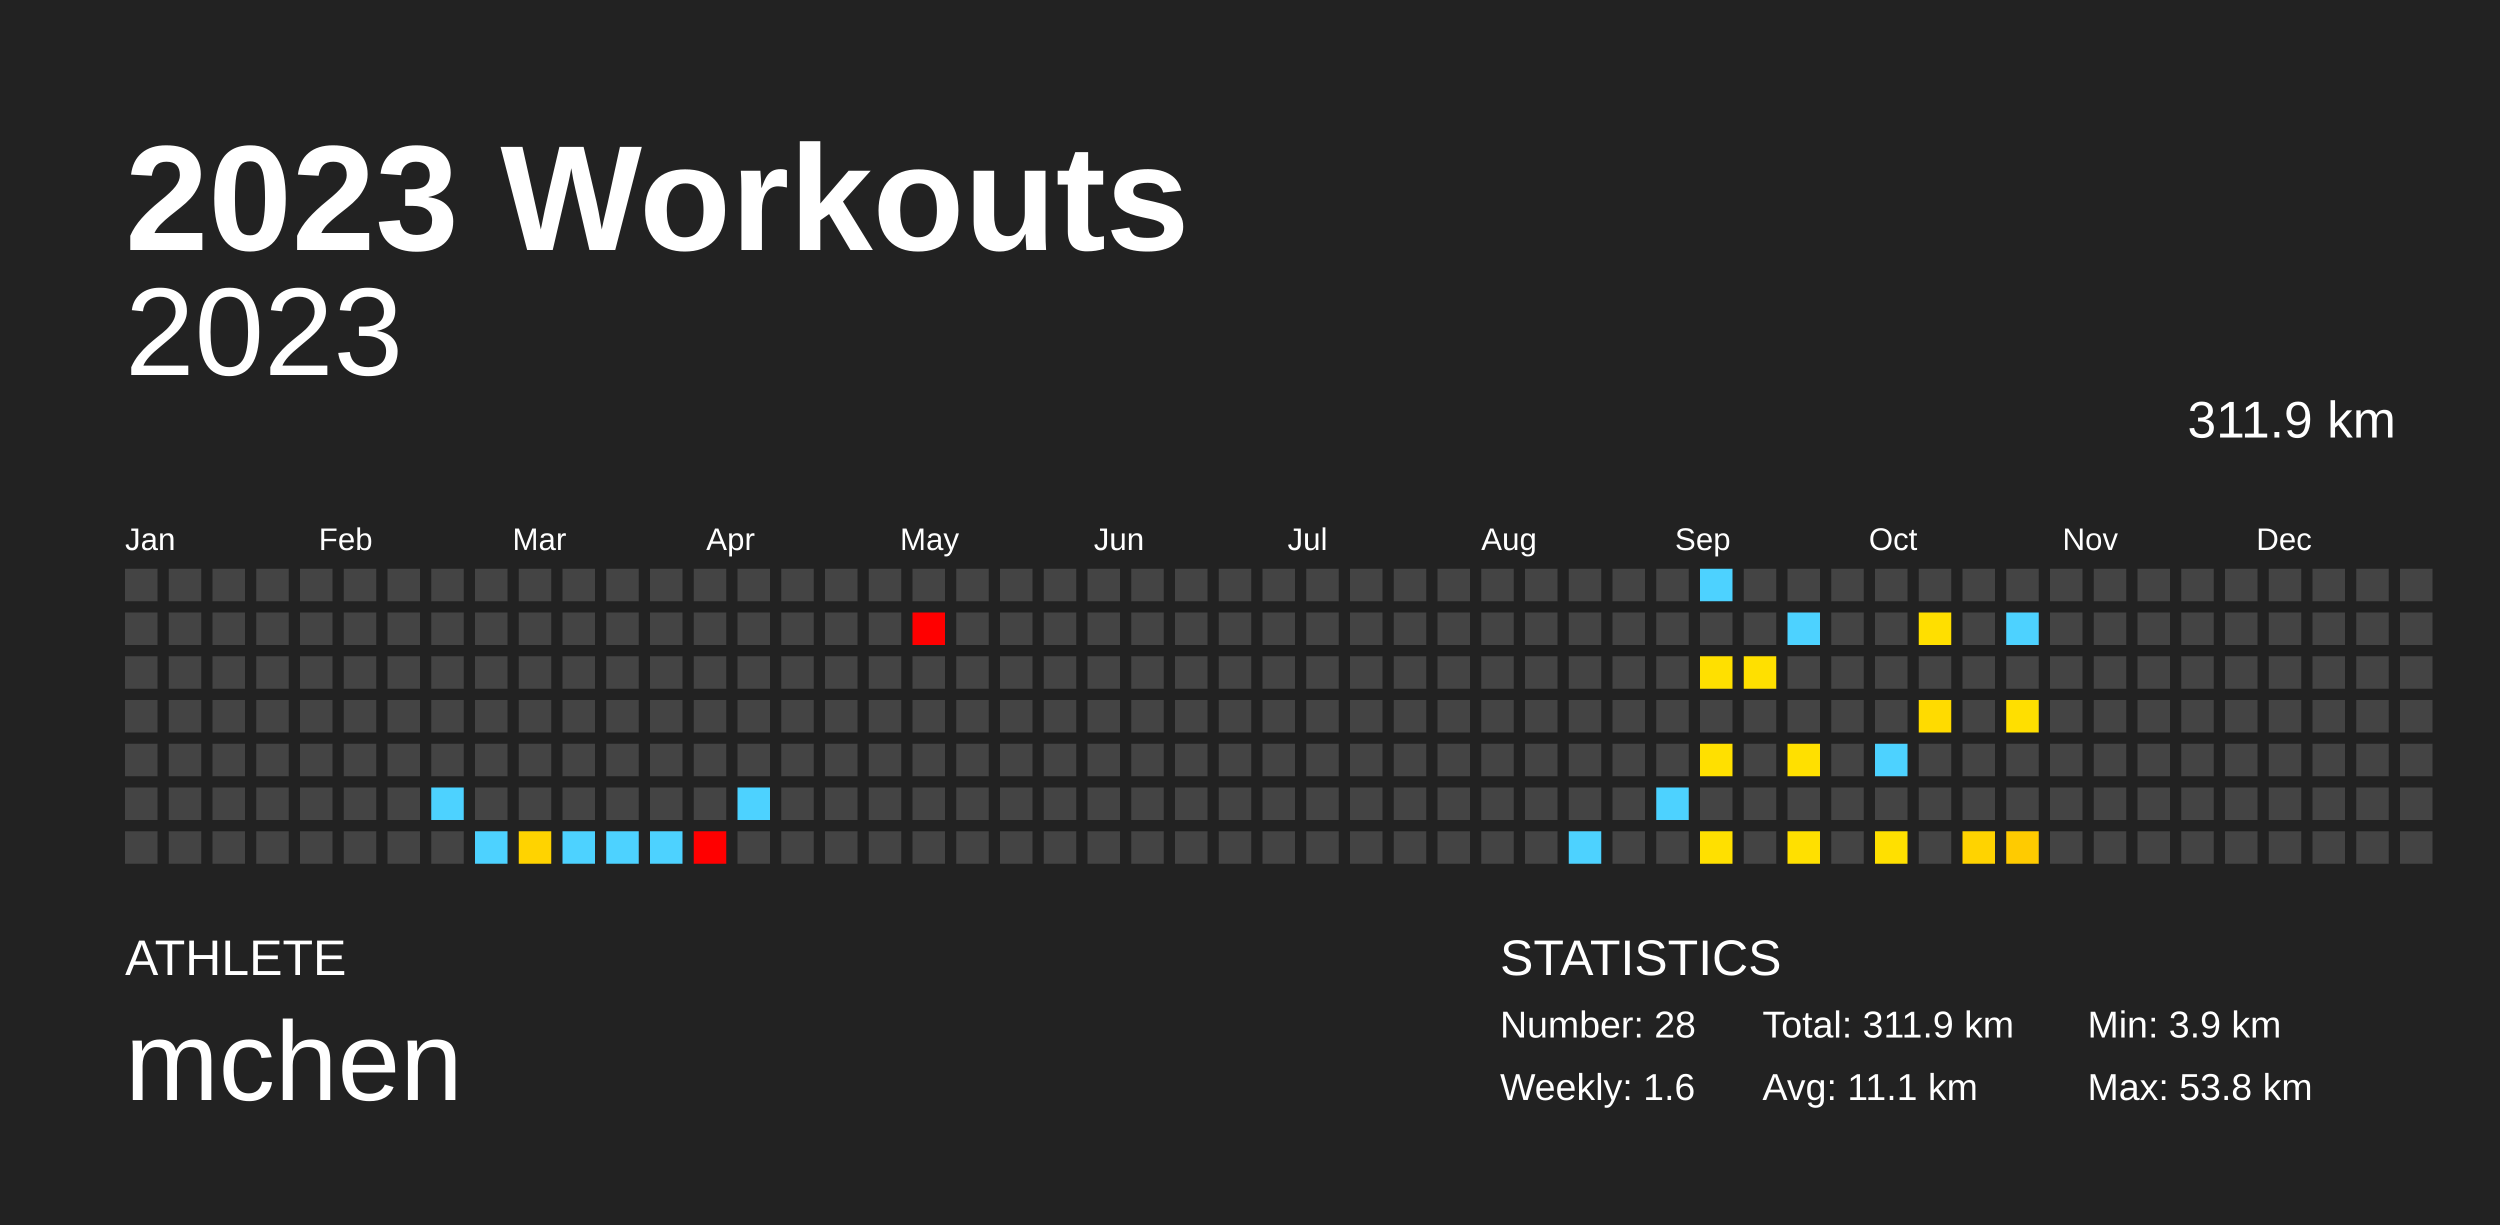
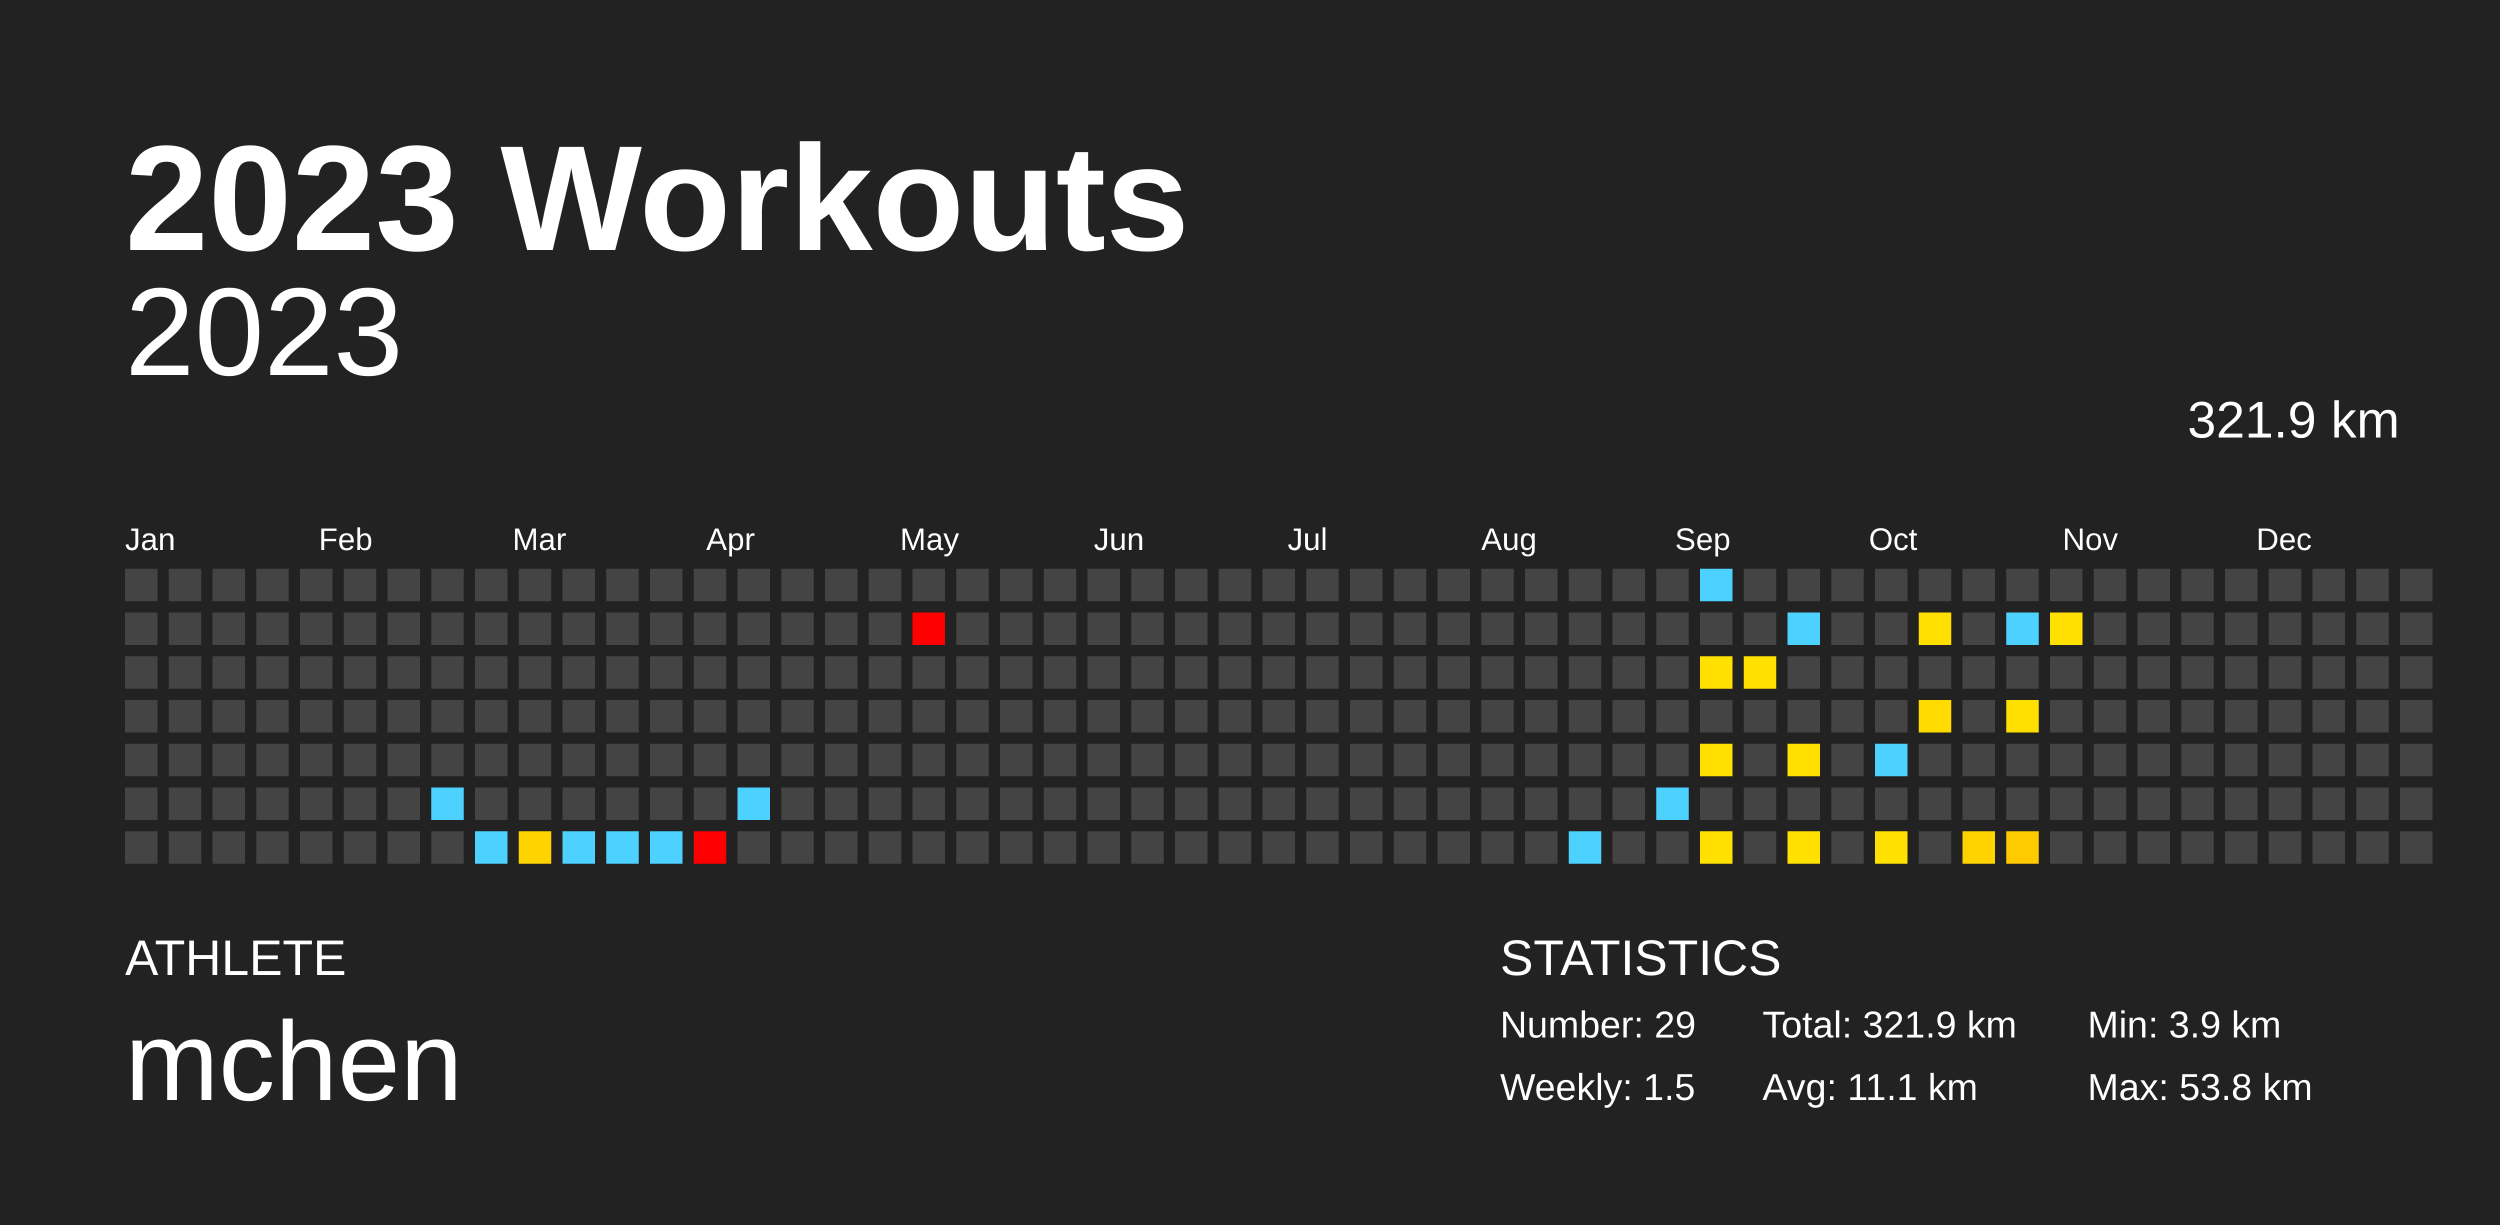
<svg xmlns="http://www.w3.org/2000/svg" baseProfile="full" height="98mm" version="1.1" viewBox="0,0,200,98" width="200mm">
  <defs />
  <rect fill="#222222" height="98" width="200" x="0" y="0" />
  <text fill="#FFFFFF" style="font-size:12px; font-family:Arial; font-weight:bold;" x="10" y="20">2023 Workouts</text>
  <text fill="#FFFFFF" style="font-size:4px; font-family:Arial" x="10" y="78">ATHLETE</text>
  <text fill="#FFFFFF" style="font-size:9px; font-family:Arial" x="10" y="88">mchen</text>
  <text fill="#FFFFFF" style="font-size:4px; font-family:Arial" x="120" y="78">STATISTICS</text>
-   <text fill="#FFFFFF" style="font-size:3px; font-family:Arial" x="120" y="83">Number: 28</text>
-   <text fill="#FFFFFF" style="font-size:3px; font-family:Arial" x="120" y="88">Weekly: 1.6</text>
-   <text fill="#FFFFFF" style="font-size:3px; font-family:Arial" x="141" y="83">Total: 311.9 km</text>
+   <text fill="#FFFFFF" style="font-size:3px; font-family:Arial" x="120" y="83">Number: 29</text>
+   <text fill="#FFFFFF" style="font-size:3px; font-family:Arial" x="120" y="88">Weekly: 1.5</text>
+   <text fill="#FFFFFF" style="font-size:3px; font-family:Arial" x="141" y="83">Total: 321.9 km</text>
  <text fill="#FFFFFF" style="font-size:3px; font-family:Arial" x="141" y="88">Avg: 11.1 km</text>
  <text fill="#FFFFFF" style="font-size:3px; font-family:Arial" x="167" y="83">Min: 3.9 km</text>
  <text fill="#FFFFFF" style="font-size:3px; font-family:Arial" x="167" y="88">Max: 53.8 km</text>
  <text alignment-baseline="hanging" fill="#FFFFFF" style="font-size:10.0px; font-family:Arial;" x="10" y="30">2023</text>
-   <text alignment-baseline="hanging" fill="#FFFFFF" style="font-size:4.125px; font-family:Arial;" x="175" y="35">311.9 km</text>
+   <text alignment-baseline="hanging" fill="#FFFFFF" style="font-size:4.125px; font-family:Arial;" x="175" y="35">321.9 km</text>
  <text fill="#FFFFFF" style="font-size:2.5px; font-family:Arial" x="10.0" y="44">Jan</text>
  <text fill="#FFFFFF" style="font-size:2.5px; font-family:Arial" x="25.5" y="44">Feb</text>
  <text fill="#FFFFFF" style="font-size:2.5px; font-family:Arial" x="41.0" y="44">Mar</text>
  <text fill="#FFFFFF" style="font-size:2.5px; font-family:Arial" x="56.5" y="44">Apr</text>
  <text fill="#FFFFFF" style="font-size:2.5px; font-family:Arial" x="72.0" y="44">May</text>
  <text fill="#FFFFFF" style="font-size:2.5px; font-family:Arial" x="87.5" y="44">Jun</text>
  <text fill="#FFFFFF" style="font-size:2.5px; font-family:Arial" x="103.0" y="44">Jul</text>
  <text fill="#FFFFFF" style="font-size:2.5px; font-family:Arial" x="118.5" y="44">Aug</text>
  <text fill="#FFFFFF" style="font-size:2.5px; font-family:Arial" x="134.0" y="44">Sep</text>
  <text fill="#FFFFFF" style="font-size:2.5px; font-family:Arial" x="149.5" y="44">Oct</text>
  <text fill="#FFFFFF" style="font-size:2.5px; font-family:Arial" x="165.0" y="44">Nov</text>
  <text fill="#FFFFFF" style="font-size:2.5px; font-family:Arial" x="180.5" y="44">Dec</text>
  <rect fill="#444444" height="2.6" width="2.6" x="10.0" y="45.5" />
  <rect fill="#444444" height="2.6" width="2.6" x="10.0" y="49.0" />
  <rect fill="#444444" height="2.6" width="2.6" x="10.0" y="52.5" />
  <rect fill="#444444" height="2.6" width="2.6" x="10.0" y="56.0" />
  <rect fill="#444444" height="2.6" width="2.6" x="10.0" y="59.5" />
  <rect fill="#444444" height="2.6" width="2.6" x="10.0" y="63.0" />
  <rect fill="#444444" height="2.6" width="2.6" x="10.0" y="66.5" />
  <rect fill="#444444" height="2.6" width="2.6" x="13.5" y="45.5" />
  <rect fill="#444444" height="2.6" width="2.6" x="13.5" y="49.0" />
  <rect fill="#444444" height="2.6" width="2.6" x="13.5" y="52.5" />
  <rect fill="#444444" height="2.6" width="2.6" x="13.5" y="56.0" />
  <rect fill="#444444" height="2.6" width="2.6" x="13.5" y="59.5" />
  <rect fill="#444444" height="2.6" width="2.6" x="13.5" y="63.0" />
  <rect fill="#444444" height="2.6" width="2.6" x="13.5" y="66.5" />
  <rect fill="#444444" height="2.6" width="2.6" x="17.0" y="45.5" />
  <rect fill="#444444" height="2.6" width="2.6" x="17.0" y="49.0" />
  <rect fill="#444444" height="2.6" width="2.6" x="17.0" y="52.5" />
  <rect fill="#444444" height="2.6" width="2.6" x="17.0" y="56.0" />
  <rect fill="#444444" height="2.6" width="2.6" x="17.0" y="59.5" />
  <rect fill="#444444" height="2.6" width="2.6" x="17.0" y="63.0" />
  <rect fill="#444444" height="2.6" width="2.6" x="17.0" y="66.5" />
  <rect fill="#444444" height="2.6" width="2.6" x="20.5" y="45.5" />
  <rect fill="#444444" height="2.6" width="2.6" x="20.5" y="49.0" />
  <rect fill="#444444" height="2.6" width="2.6" x="20.5" y="52.5" />
  <rect fill="#444444" height="2.6" width="2.6" x="20.5" y="56.0" />
  <rect fill="#444444" height="2.6" width="2.6" x="20.5" y="59.5" />
  <rect fill="#444444" height="2.6" width="2.6" x="20.5" y="63.0" />
  <rect fill="#444444" height="2.6" width="2.6" x="20.5" y="66.5" />
  <rect fill="#444444" height="2.6" width="2.6" x="24.0" y="45.5" />
  <rect fill="#444444" height="2.6" width="2.6" x="24.0" y="49.0" />
  <rect fill="#444444" height="2.6" width="2.6" x="24.0" y="52.5" />
  <rect fill="#444444" height="2.6" width="2.6" x="24.0" y="56.0" />
  <rect fill="#444444" height="2.6" width="2.6" x="24.0" y="59.5" />
  <rect fill="#444444" height="2.6" width="2.6" x="24.0" y="63.0" />
  <rect fill="#444444" height="2.6" width="2.6" x="24.0" y="66.5" />
  <rect fill="#444444" height="2.6" width="2.6" x="27.5" y="45.5" />
  <rect fill="#444444" height="2.6" width="2.6" x="27.5" y="49.0" />
  <rect fill="#444444" height="2.6" width="2.6" x="27.5" y="52.5" />
  <rect fill="#444444" height="2.6" width="2.6" x="27.5" y="56.0" />
  <rect fill="#444444" height="2.6" width="2.6" x="27.5" y="59.5" />
  <rect fill="#444444" height="2.6" width="2.6" x="27.5" y="63.0" />
  <rect fill="#444444" height="2.6" width="2.6" x="27.5" y="66.5" />
  <rect fill="#444444" height="2.6" width="2.6" x="31.0" y="45.5" />
  <rect fill="#444444" height="2.6" width="2.6" x="31.0" y="49.0" />
  <rect fill="#444444" height="2.6" width="2.6" x="31.0" y="52.5" />
  <rect fill="#444444" height="2.6" width="2.6" x="31.0" y="56.0" />
  <rect fill="#444444" height="2.6" width="2.6" x="31.0" y="59.5" />
  <rect fill="#444444" height="2.6" width="2.6" x="31.0" y="63.0" />
  <rect fill="#444444" height="2.6" width="2.6" x="31.0" y="66.5" />
  <rect fill="#444444" height="2.6" width="2.6" x="34.5" y="45.5" />
  <rect fill="#444444" height="2.6" width="2.6" x="34.5" y="49.0" />
  <rect fill="#444444" height="2.6" width="2.6" x="34.5" y="52.5" />
  <rect fill="#444444" height="2.6" width="2.6" x="34.5" y="56.0" />
  <rect fill="#444444" height="2.6" width="2.6" x="34.5" y="59.5" />
  <rect fill="#4dd2ff" height="2.6" width="2.6" x="34.5" y="63.0" />
  <rect fill="#444444" height="2.6" width="2.6" x="34.5" y="66.5" />
  <rect fill="#444444" height="2.6" width="2.6" x="38.0" y="45.5" />
  <rect fill="#444444" height="2.6" width="2.6" x="38.0" y="49.0" />
  <rect fill="#444444" height="2.6" width="2.6" x="38.0" y="52.5" />
  <rect fill="#444444" height="2.6" width="2.6" x="38.0" y="56.0" />
  <rect fill="#444444" height="2.6" width="2.6" x="38.0" y="59.5" />
  <rect fill="#444444" height="2.6" width="2.6" x="38.0" y="63.0" />
  <rect fill="#4dd2ff" height="2.6" width="2.6" x="38.0" y="66.5" />
  <rect fill="#444444" height="2.6" width="2.6" x="41.5" y="45.5" />
  <rect fill="#444444" height="2.6" width="2.6" x="41.5" y="49.0" />
  <rect fill="#444444" height="2.6" width="2.6" x="41.5" y="52.5" />
  <rect fill="#444444" height="2.6" width="2.6" x="41.5" y="56.0" />
  <rect fill="#444444" height="2.6" width="2.6" x="41.5" y="59.5" />
  <rect fill="#444444" height="2.6" width="2.6" x="41.5" y="63.0" />
  <rect fill="#ffd300" height="2.6" width="2.6" x="41.5" y="66.5" />
  <rect fill="#444444" height="2.6" width="2.6" x="45.0" y="45.5" />
  <rect fill="#444444" height="2.6" width="2.6" x="45.0" y="49.0" />
  <rect fill="#444444" height="2.6" width="2.6" x="45.0" y="52.5" />
  <rect fill="#444444" height="2.6" width="2.6" x="45.0" y="56.0" />
  <rect fill="#444444" height="2.6" width="2.6" x="45.0" y="59.5" />
  <rect fill="#444444" height="2.6" width="2.6" x="45.0" y="63.0" />
  <rect fill="#4dd2ff" height="2.6" width="2.6" x="45.0" y="66.5" />
  <rect fill="#444444" height="2.6" width="2.6" x="48.5" y="45.5" />
  <rect fill="#444444" height="2.6" width="2.6" x="48.5" y="49.0" />
  <rect fill="#444444" height="2.6" width="2.6" x="48.5" y="52.5" />
  <rect fill="#444444" height="2.6" width="2.6" x="48.5" y="56.0" />
  <rect fill="#444444" height="2.6" width="2.6" x="48.5" y="59.5" />
  <rect fill="#444444" height="2.6" width="2.6" x="48.5" y="63.0" />
  <rect fill="#4dd2ff" height="2.6" width="2.6" x="48.5" y="66.5" />
  <rect fill="#444444" height="2.6" width="2.6" x="52.0" y="45.5" />
  <rect fill="#444444" height="2.6" width="2.6" x="52.0" y="49.0" />
  <rect fill="#444444" height="2.6" width="2.6" x="52.0" y="52.5" />
  <rect fill="#444444" height="2.6" width="2.6" x="52.0" y="56.0" />
  <rect fill="#444444" height="2.6" width="2.6" x="52.0" y="59.5" />
  <rect fill="#444444" height="2.6" width="2.6" x="52.0" y="63.0" />
  <rect fill="#4dd2ff" height="2.6" width="2.6" x="52.0" y="66.5" />
  <rect fill="#444444" height="2.6" width="2.6" x="55.5" y="45.5" />
  <rect fill="#444444" height="2.6" width="2.6" x="55.5" y="49.0" />
  <rect fill="#444444" height="2.6" width="2.6" x="55.5" y="52.5" />
  <rect fill="#444444" height="2.6" width="2.6" x="55.5" y="56.0" />
  <rect fill="#444444" height="2.6" width="2.6" x="55.5" y="59.5" />
  <rect fill="#444444" height="2.6" width="2.6" x="55.5" y="63.0" />
  <rect fill="red" height="2.6" width="2.6" x="55.5" y="66.5" />
  <rect fill="#444444" height="2.6" width="2.6" x="59.0" y="45.5" />
  <rect fill="#444444" height="2.6" width="2.6" x="59.0" y="49.0" />
  <rect fill="#444444" height="2.6" width="2.6" x="59.0" y="52.5" />
  <rect fill="#444444" height="2.6" width="2.6" x="59.0" y="56.0" />
  <rect fill="#444444" height="2.6" width="2.6" x="59.0" y="59.5" />
  <rect fill="#4dd2ff" height="2.6" width="2.6" x="59.0" y="63.0" />
  <rect fill="#444444" height="2.6" width="2.6" x="59.0" y="66.5" />
  <rect fill="#444444" height="2.6" width="2.6" x="62.5" y="45.5" />
  <rect fill="#444444" height="2.6" width="2.6" x="62.5" y="49.0" />
  <rect fill="#444444" height="2.6" width="2.6" x="62.5" y="52.5" />
  <rect fill="#444444" height="2.6" width="2.6" x="62.5" y="56.0" />
  <rect fill="#444444" height="2.6" width="2.6" x="62.5" y="59.5" />
  <rect fill="#444444" height="2.6" width="2.6" x="62.5" y="63.0" />
  <rect fill="#444444" height="2.6" width="2.6" x="62.5" y="66.5" />
  <rect fill="#444444" height="2.6" width="2.6" x="66.0" y="45.5" />
  <rect fill="#444444" height="2.6" width="2.6" x="66.0" y="49.0" />
  <rect fill="#444444" height="2.6" width="2.6" x="66.0" y="52.5" />
  <rect fill="#444444" height="2.6" width="2.6" x="66.0" y="56.0" />
  <rect fill="#444444" height="2.6" width="2.6" x="66.0" y="59.5" />
  <rect fill="#444444" height="2.6" width="2.6" x="66.0" y="63.0" />
  <rect fill="#444444" height="2.6" width="2.6" x="66.0" y="66.5" />
  <rect fill="#444444" height="2.6" width="2.6" x="69.5" y="45.5" />
  <rect fill="#444444" height="2.6" width="2.6" x="69.5" y="49.0" />
  <rect fill="#444444" height="2.6" width="2.6" x="69.5" y="52.5" />
  <rect fill="#444444" height="2.6" width="2.6" x="69.5" y="56.0" />
  <rect fill="#444444" height="2.6" width="2.6" x="69.5" y="59.5" />
  <rect fill="#444444" height="2.6" width="2.6" x="69.5" y="63.0" />
  <rect fill="#444444" height="2.6" width="2.6" x="69.5" y="66.5" />
  <rect fill="#444444" height="2.6" width="2.6" x="73.0" y="45.5" />
  <rect fill="red" height="2.6" width="2.6" x="73.0" y="49.0" />
  <rect fill="#444444" height="2.6" width="2.6" x="73.0" y="52.5" />
  <rect fill="#444444" height="2.6" width="2.6" x="73.0" y="56.0" />
  <rect fill="#444444" height="2.6" width="2.6" x="73.0" y="59.5" />
  <rect fill="#444444" height="2.6" width="2.6" x="73.0" y="63.0" />
  <rect fill="#444444" height="2.6" width="2.6" x="73.0" y="66.5" />
  <rect fill="#444444" height="2.6" width="2.6" x="76.5" y="45.5" />
  <rect fill="#444444" height="2.6" width="2.6" x="76.5" y="49.0" />
  <rect fill="#444444" height="2.6" width="2.6" x="76.5" y="52.5" />
  <rect fill="#444444" height="2.6" width="2.6" x="76.5" y="56.0" />
  <rect fill="#444444" height="2.6" width="2.6" x="76.5" y="59.5" />
  <rect fill="#444444" height="2.6" width="2.6" x="76.5" y="63.0" />
  <rect fill="#444444" height="2.6" width="2.6" x="76.5" y="66.5" />
  <rect fill="#444444" height="2.6" width="2.6" x="80.0" y="45.5" />
  <rect fill="#444444" height="2.6" width="2.6" x="80.0" y="49.0" />
  <rect fill="#444444" height="2.6" width="2.6" x="80.0" y="52.5" />
  <rect fill="#444444" height="2.6" width="2.6" x="80.0" y="56.0" />
  <rect fill="#444444" height="2.6" width="2.6" x="80.0" y="59.5" />
  <rect fill="#444444" height="2.6" width="2.6" x="80.0" y="63.0" />
  <rect fill="#444444" height="2.6" width="2.6" x="80.0" y="66.5" />
  <rect fill="#444444" height="2.6" width="2.6" x="83.5" y="45.5" />
  <rect fill="#444444" height="2.6" width="2.6" x="83.5" y="49.0" />
  <rect fill="#444444" height="2.6" width="2.6" x="83.5" y="52.5" />
  <rect fill="#444444" height="2.6" width="2.6" x="83.5" y="56.0" />
  <rect fill="#444444" height="2.6" width="2.6" x="83.5" y="59.5" />
  <rect fill="#444444" height="2.6" width="2.6" x="83.5" y="63.0" />
  <rect fill="#444444" height="2.6" width="2.6" x="83.5" y="66.5" />
  <rect fill="#444444" height="2.6" width="2.6" x="87.0" y="45.5" />
  <rect fill="#444444" height="2.6" width="2.6" x="87.0" y="49.0" />
  <rect fill="#444444" height="2.6" width="2.6" x="87.0" y="52.5" />
  <rect fill="#444444" height="2.6" width="2.6" x="87.0" y="56.0" />
  <rect fill="#444444" height="2.6" width="2.6" x="87.0" y="59.5" />
  <rect fill="#444444" height="2.6" width="2.6" x="87.0" y="63.0" />
  <rect fill="#444444" height="2.6" width="2.6" x="87.0" y="66.5" />
  <rect fill="#444444" height="2.6" width="2.6" x="90.5" y="45.5" />
  <rect fill="#444444" height="2.6" width="2.6" x="90.5" y="49.0" />
  <rect fill="#444444" height="2.6" width="2.6" x="90.5" y="52.5" />
  <rect fill="#444444" height="2.6" width="2.6" x="90.5" y="56.0" />
  <rect fill="#444444" height="2.6" width="2.6" x="90.5" y="59.5" />
  <rect fill="#444444" height="2.6" width="2.6" x="90.5" y="63.0" />
  <rect fill="#444444" height="2.6" width="2.6" x="90.5" y="66.5" />
  <rect fill="#444444" height="2.6" width="2.6" x="94.0" y="45.5" />
  <rect fill="#444444" height="2.6" width="2.6" x="94.0" y="49.0" />
  <rect fill="#444444" height="2.6" width="2.6" x="94.0" y="52.5" />
  <rect fill="#444444" height="2.6" width="2.6" x="94.0" y="56.0" />
  <rect fill="#444444" height="2.6" width="2.6" x="94.0" y="59.5" />
  <rect fill="#444444" height="2.6" width="2.6" x="94.0" y="63.0" />
  <rect fill="#444444" height="2.6" width="2.6" x="94.0" y="66.5" />
  <rect fill="#444444" height="2.6" width="2.6" x="97.5" y="45.5" />
  <rect fill="#444444" height="2.6" width="2.6" x="97.5" y="49.0" />
  <rect fill="#444444" height="2.6" width="2.6" x="97.5" y="52.5" />
  <rect fill="#444444" height="2.6" width="2.6" x="97.5" y="56.0" />
  <rect fill="#444444" height="2.6" width="2.6" x="97.5" y="59.5" />
  <rect fill="#444444" height="2.6" width="2.6" x="97.5" y="63.0" />
  <rect fill="#444444" height="2.6" width="2.6" x="97.5" y="66.5" />
  <rect fill="#444444" height="2.6" width="2.6" x="101.0" y="45.5" />
  <rect fill="#444444" height="2.6" width="2.6" x="101.0" y="49.0" />
  <rect fill="#444444" height="2.6" width="2.6" x="101.0" y="52.5" />
  <rect fill="#444444" height="2.6" width="2.6" x="101.0" y="56.0" />
  <rect fill="#444444" height="2.6" width="2.6" x="101.0" y="59.5" />
  <rect fill="#444444" height="2.6" width="2.6" x="101.0" y="63.0" />
  <rect fill="#444444" height="2.6" width="2.6" x="101.0" y="66.5" />
  <rect fill="#444444" height="2.6" width="2.6" x="104.5" y="45.5" />
  <rect fill="#444444" height="2.6" width="2.6" x="104.5" y="49.0" />
  <rect fill="#444444" height="2.6" width="2.6" x="104.5" y="52.5" />
  <rect fill="#444444" height="2.6" width="2.6" x="104.5" y="56.0" />
  <rect fill="#444444" height="2.6" width="2.6" x="104.5" y="59.5" />
  <rect fill="#444444" height="2.6" width="2.6" x="104.5" y="63.0" />
  <rect fill="#444444" height="2.6" width="2.6" x="104.5" y="66.5" />
  <rect fill="#444444" height="2.6" width="2.6" x="108.0" y="45.5" />
  <rect fill="#444444" height="2.6" width="2.6" x="108.0" y="49.0" />
  <rect fill="#444444" height="2.6" width="2.6" x="108.0" y="52.5" />
  <rect fill="#444444" height="2.6" width="2.6" x="108.0" y="56.0" />
  <rect fill="#444444" height="2.6" width="2.6" x="108.0" y="59.5" />
  <rect fill="#444444" height="2.6" width="2.6" x="108.0" y="63.0" />
  <rect fill="#444444" height="2.6" width="2.6" x="108.0" y="66.5" />
  <rect fill="#444444" height="2.6" width="2.6" x="111.5" y="45.5" />
  <rect fill="#444444" height="2.6" width="2.6" x="111.5" y="49.0" />
  <rect fill="#444444" height="2.6" width="2.6" x="111.5" y="52.5" />
  <rect fill="#444444" height="2.6" width="2.6" x="111.5" y="56.0" />
  <rect fill="#444444" height="2.6" width="2.6" x="111.5" y="59.5" />
  <rect fill="#444444" height="2.6" width="2.6" x="111.5" y="63.0" />
  <rect fill="#444444" height="2.6" width="2.6" x="111.5" y="66.5" />
  <rect fill="#444444" height="2.6" width="2.6" x="115.0" y="45.5" />
  <rect fill="#444444" height="2.6" width="2.6" x="115.0" y="49.0" />
  <rect fill="#444444" height="2.6" width="2.6" x="115.0" y="52.5" />
  <rect fill="#444444" height="2.6" width="2.6" x="115.0" y="56.0" />
  <rect fill="#444444" height="2.6" width="2.6" x="115.0" y="59.5" />
  <rect fill="#444444" height="2.6" width="2.6" x="115.0" y="63.0" />
  <rect fill="#444444" height="2.6" width="2.6" x="115.0" y="66.5" />
  <rect fill="#444444" height="2.6" width="2.6" x="118.5" y="45.5" />
  <rect fill="#444444" height="2.6" width="2.6" x="118.5" y="49.0" />
  <rect fill="#444444" height="2.6" width="2.6" x="118.5" y="52.5" />
  <rect fill="#444444" height="2.6" width="2.6" x="118.5" y="56.0" />
  <rect fill="#444444" height="2.6" width="2.6" x="118.5" y="59.5" />
  <rect fill="#444444" height="2.6" width="2.6" x="118.5" y="63.0" />
  <rect fill="#444444" height="2.6" width="2.6" x="118.5" y="66.5" />
  <rect fill="#444444" height="2.6" width="2.6" x="122.0" y="45.5" />
  <rect fill="#444444" height="2.6" width="2.6" x="122.0" y="49.0" />
  <rect fill="#444444" height="2.6" width="2.6" x="122.0" y="52.5" />
  <rect fill="#444444" height="2.6" width="2.6" x="122.0" y="56.0" />
  <rect fill="#444444" height="2.6" width="2.6" x="122.0" y="59.5" />
  <rect fill="#444444" height="2.6" width="2.6" x="122.0" y="63.0" />
  <rect fill="#444444" height="2.6" width="2.6" x="122.0" y="66.5" />
  <rect fill="#444444" height="2.6" width="2.6" x="125.5" y="45.5" />
  <rect fill="#444444" height="2.6" width="2.6" x="125.5" y="49.0" />
  <rect fill="#444444" height="2.6" width="2.6" x="125.5" y="52.5" />
  <rect fill="#444444" height="2.6" width="2.6" x="125.5" y="56.0" />
  <rect fill="#444444" height="2.6" width="2.6" x="125.5" y="59.5" />
  <rect fill="#444444" height="2.6" width="2.6" x="125.5" y="63.0" />
  <rect fill="#4dd2ff" height="2.6" width="2.6" x="125.5" y="66.5" />
  <rect fill="#444444" height="2.6" width="2.6" x="129.0" y="45.5" />
  <rect fill="#444444" height="2.6" width="2.6" x="129.0" y="49.0" />
  <rect fill="#444444" height="2.6" width="2.6" x="129.0" y="52.5" />
  <rect fill="#444444" height="2.6" width="2.6" x="129.0" y="56.0" />
  <rect fill="#444444" height="2.6" width="2.6" x="129.0" y="59.5" />
  <rect fill="#444444" height="2.6" width="2.6" x="129.0" y="63.0" />
  <rect fill="#444444" height="2.6" width="2.6" x="129.0" y="66.5" />
  <rect fill="#444444" height="2.6" width="2.6" x="132.5" y="45.5" />
  <rect fill="#444444" height="2.6" width="2.6" x="132.5" y="49.0" />
  <rect fill="#444444" height="2.6" width="2.6" x="132.5" y="52.5" />
  <rect fill="#444444" height="2.6" width="2.6" x="132.5" y="56.0" />
  <rect fill="#444444" height="2.6" width="2.6" x="132.5" y="59.5" />
  <rect fill="#4dd2ff" height="2.6" width="2.6" x="132.5" y="63.0" />
  <rect fill="#444444" height="2.6" width="2.6" x="132.5" y="66.5" />
  <rect fill="#4dd2ff" height="2.6" width="2.6" x="136.0" y="45.5" />
  <rect fill="#444444" height="2.6" width="2.6" x="136.0" y="49.0" />
  <rect fill="#ffe000" height="2.6" width="2.6" x="136.0" y="52.5" />
  <rect fill="#444444" height="2.6" width="2.6" x="136.0" y="56.0" />
  <rect fill="#ffe000" height="2.6" width="2.6" x="136.0" y="59.5" />
  <rect fill="#444444" height="2.6" width="2.6" x="136.0" y="63.0" />
  <rect fill="#ffe000" height="2.6" width="2.6" x="136.0" y="66.5" />
  <rect fill="#444444" height="2.6" width="2.6" x="139.5" y="45.5" />
  <rect fill="#444444" height="2.6" width="2.6" x="139.5" y="49.0" />
  <rect fill="#ffe000" height="2.6" width="2.6" x="139.5" y="52.5" />
  <rect fill="#444444" height="2.6" width="2.6" x="139.5" y="56.0" />
  <rect fill="#444444" height="2.6" width="2.6" x="139.5" y="59.5" />
  <rect fill="#444444" height="2.6" width="2.6" x="139.5" y="63.0" />
  <rect fill="#444444" height="2.6" width="2.6" x="139.5" y="66.5" />
  <rect fill="#444444" height="2.6" width="2.6" x="143.0" y="45.5" />
  <rect fill="#4dd2ff" height="2.6" width="2.6" x="143.0" y="49.0" />
  <rect fill="#444444" height="2.6" width="2.6" x="143.0" y="52.5" />
  <rect fill="#444444" height="2.6" width="2.6" x="143.0" y="56.0" />
  <rect fill="#ffe000" height="2.6" width="2.6" x="143.0" y="59.5" />
  <rect fill="#444444" height="2.6" width="2.6" x="143.0" y="63.0" />
  <rect fill="#ffe000" height="2.6" width="2.6" x="143.0" y="66.5" />
  <rect fill="#444444" height="2.6" width="2.6" x="146.5" y="45.5" />
  <rect fill="#444444" height="2.6" width="2.6" x="146.5" y="49.0" />
  <rect fill="#444444" height="2.6" width="2.6" x="146.5" y="52.5" />
  <rect fill="#444444" height="2.6" width="2.6" x="146.5" y="56.0" />
  <rect fill="#444444" height="2.6" width="2.6" x="146.5" y="59.5" />
  <rect fill="#444444" height="2.6" width="2.6" x="146.5" y="63.0" />
  <rect fill="#444444" height="2.6" width="2.6" x="146.5" y="66.5" />
  <rect fill="#444444" height="2.6" width="2.6" x="150.0" y="45.5" />
  <rect fill="#444444" height="2.6" width="2.6" x="150.0" y="49.0" />
  <rect fill="#444444" height="2.6" width="2.6" x="150.0" y="52.5" />
  <rect fill="#444444" height="2.6" width="2.6" x="150.0" y="56.0" />
  <rect fill="#4dd2ff" height="2.6" width="2.6" x="150.0" y="59.5" />
  <rect fill="#444444" height="2.6" width="2.6" x="150.0" y="63.0" />
  <rect fill="#ffe000" height="2.6" width="2.6" x="150.0" y="66.5" />
  <rect fill="#444444" height="2.6" width="2.6" x="153.5" y="45.5" />
  <rect fill="#ffdf00" height="2.6" width="2.6" x="153.5" y="49.0" />
  <rect fill="#444444" height="2.6" width="2.6" x="153.5" y="52.5" />
  <rect fill="#ffdb00" height="2.6" width="2.6" x="153.5" y="56.0" />
  <rect fill="#444444" height="2.6" width="2.6" x="153.5" y="59.5" />
  <rect fill="#444444" height="2.6" width="2.6" x="153.5" y="63.0" />
  <rect fill="#444444" height="2.6" width="2.6" x="153.5" y="66.5" />
  <rect fill="#444444" height="2.6" width="2.6" x="157.0" y="45.5" />
  <rect fill="#444444" height="2.6" width="2.6" x="157.0" y="49.0" />
  <rect fill="#444444" height="2.6" width="2.6" x="157.0" y="52.5" />
  <rect fill="#444444" height="2.6" width="2.6" x="157.0" y="56.0" />
  <rect fill="#444444" height="2.6" width="2.6" x="157.0" y="59.5" />
  <rect fill="#444444" height="2.6" width="2.6" x="157.0" y="63.0" />
  <rect fill="#ffd300" height="2.6" width="2.6" x="157.0" y="66.5" />
  <rect fill="#444444" height="2.6" width="2.6" x="160.5" y="45.5" />
  <rect fill="#4dd2ff" height="2.6" width="2.6" x="160.5" y="49.0" />
  <rect fill="#444444" height="2.6" width="2.6" x="160.5" y="52.5" />
  <rect fill="#ffdf00" height="2.6" width="2.6" x="160.5" y="56.0" />
  <rect fill="#444444" height="2.6" width="2.6" x="160.5" y="59.5" />
  <rect fill="#444444" height="2.6" width="2.6" x="160.5" y="63.0" />
  <rect fill="#ffcb00" height="2.6" width="2.6" x="160.5" y="66.5" />
  <rect fill="#444444" height="2.6" width="2.6" x="164.0" y="45.5" />
-   <rect fill="#444444" height="2.6" width="2.6" x="164.0" y="49.0" />
+   <rect fill="#ffe000" height="2.6" width="2.6" x="164.0" y="49.0" />
  <rect fill="#444444" height="2.6" width="2.6" x="164.0" y="52.5" />
  <rect fill="#444444" height="2.6" width="2.6" x="164.0" y="56.0" />
  <rect fill="#444444" height="2.6" width="2.6" x="164.0" y="59.5" />
  <rect fill="#444444" height="2.6" width="2.6" x="164.0" y="63.0" />
  <rect fill="#444444" height="2.6" width="2.6" x="164.0" y="66.5" />
  <rect fill="#444444" height="2.6" width="2.6" x="167.5" y="45.5" />
  <rect fill="#444444" height="2.6" width="2.6" x="167.5" y="49.0" />
  <rect fill="#444444" height="2.6" width="2.6" x="167.5" y="52.5" />
  <rect fill="#444444" height="2.6" width="2.6" x="167.5" y="56.0" />
  <rect fill="#444444" height="2.6" width="2.6" x="167.5" y="59.5" />
  <rect fill="#444444" height="2.6" width="2.6" x="167.5" y="63.0" />
  <rect fill="#444444" height="2.6" width="2.6" x="167.5" y="66.5" />
  <rect fill="#444444" height="2.6" width="2.6" x="171.0" y="45.5" />
  <rect fill="#444444" height="2.6" width="2.6" x="171.0" y="49.0" />
  <rect fill="#444444" height="2.6" width="2.6" x="171.0" y="52.5" />
  <rect fill="#444444" height="2.6" width="2.6" x="171.0" y="56.0" />
  <rect fill="#444444" height="2.6" width="2.6" x="171.0" y="59.5" />
  <rect fill="#444444" height="2.6" width="2.6" x="171.0" y="63.0" />
  <rect fill="#444444" height="2.6" width="2.6" x="171.0" y="66.5" />
  <rect fill="#444444" height="2.6" width="2.6" x="174.5" y="45.5" />
  <rect fill="#444444" height="2.6" width="2.6" x="174.5" y="49.0" />
  <rect fill="#444444" height="2.6" width="2.6" x="174.5" y="52.5" />
  <rect fill="#444444" height="2.6" width="2.6" x="174.5" y="56.0" />
  <rect fill="#444444" height="2.6" width="2.6" x="174.5" y="59.5" />
  <rect fill="#444444" height="2.6" width="2.6" x="174.5" y="63.0" />
  <rect fill="#444444" height="2.6" width="2.6" x="174.5" y="66.5" />
  <rect fill="#444444" height="2.6" width="2.6" x="178.0" y="45.5" />
  <rect fill="#444444" height="2.6" width="2.6" x="178.0" y="49.0" />
  <rect fill="#444444" height="2.6" width="2.6" x="178.0" y="52.5" />
  <rect fill="#444444" height="2.6" width="2.6" x="178.0" y="56.0" />
  <rect fill="#444444" height="2.6" width="2.6" x="178.0" y="59.5" />
  <rect fill="#444444" height="2.6" width="2.6" x="178.0" y="63.0" />
  <rect fill="#444444" height="2.6" width="2.6" x="178.0" y="66.5" />
  <rect fill="#444444" height="2.6" width="2.6" x="181.5" y="45.5" />
  <rect fill="#444444" height="2.6" width="2.6" x="181.5" y="49.0" />
  <rect fill="#444444" height="2.6" width="2.6" x="181.5" y="52.5" />
  <rect fill="#444444" height="2.6" width="2.6" x="181.5" y="56.0" />
  <rect fill="#444444" height="2.6" width="2.6" x="181.5" y="59.5" />
  <rect fill="#444444" height="2.6" width="2.6" x="181.5" y="63.0" />
  <rect fill="#444444" height="2.6" width="2.6" x="181.5" y="66.5" />
  <rect fill="#444444" height="2.6" width="2.6" x="185.0" y="45.5" />
  <rect fill="#444444" height="2.6" width="2.6" x="185.0" y="49.0" />
  <rect fill="#444444" height="2.6" width="2.6" x="185.0" y="52.5" />
  <rect fill="#444444" height="2.6" width="2.6" x="185.0" y="56.0" />
  <rect fill="#444444" height="2.6" width="2.6" x="185.0" y="59.5" />
  <rect fill="#444444" height="2.6" width="2.6" x="185.0" y="63.0" />
  <rect fill="#444444" height="2.6" width="2.6" x="185.0" y="66.5" />
  <rect fill="#444444" height="2.6" width="2.6" x="188.5" y="45.5" />
  <rect fill="#444444" height="2.6" width="2.6" x="188.5" y="49.0" />
  <rect fill="#444444" height="2.6" width="2.6" x="188.5" y="52.5" />
  <rect fill="#444444" height="2.6" width="2.6" x="188.5" y="56.0" />
  <rect fill="#444444" height="2.6" width="2.6" x="188.5" y="59.5" />
  <rect fill="#444444" height="2.6" width="2.6" x="188.5" y="63.0" />
  <rect fill="#444444" height="2.6" width="2.6" x="188.5" y="66.5" />
  <rect fill="#444444" height="2.6" width="2.6" x="192.0" y="45.5" />
  <rect fill="#444444" height="2.6" width="2.6" x="192.0" y="49.0" />
  <rect fill="#444444" height="2.6" width="2.6" x="192.0" y="52.5" />
  <rect fill="#444444" height="2.6" width="2.6" x="192.0" y="56.0" />
  <rect fill="#444444" height="2.6" width="2.6" x="192.0" y="59.5" />
  <rect fill="#444444" height="2.6" width="2.6" x="192.0" y="63.0" />
  <rect fill="#444444" height="2.6" width="2.6" x="192.0" y="66.5" />
</svg>
